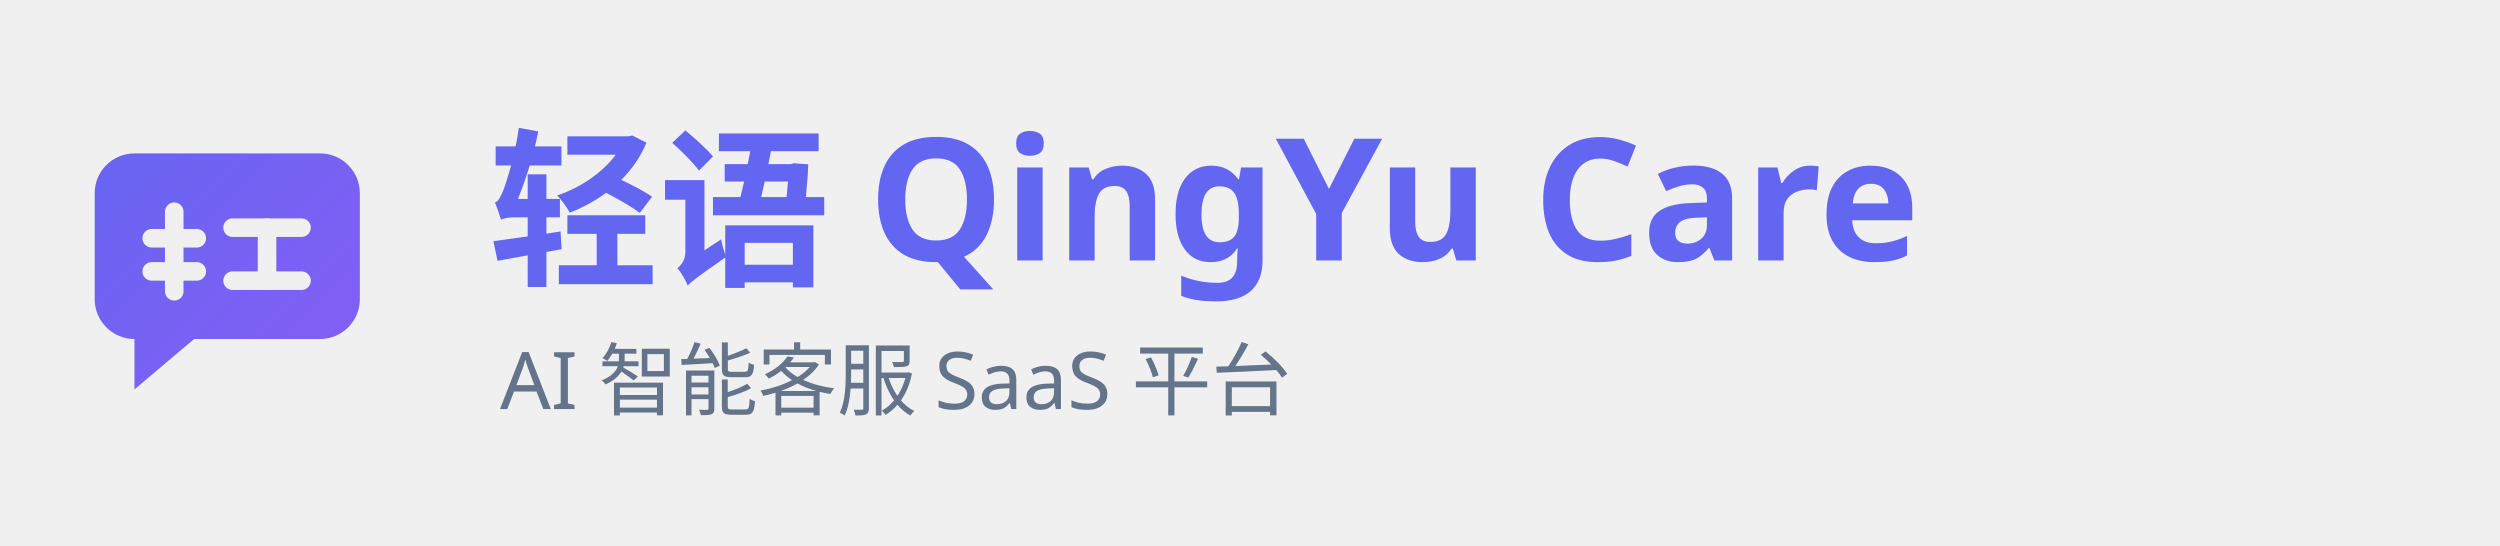
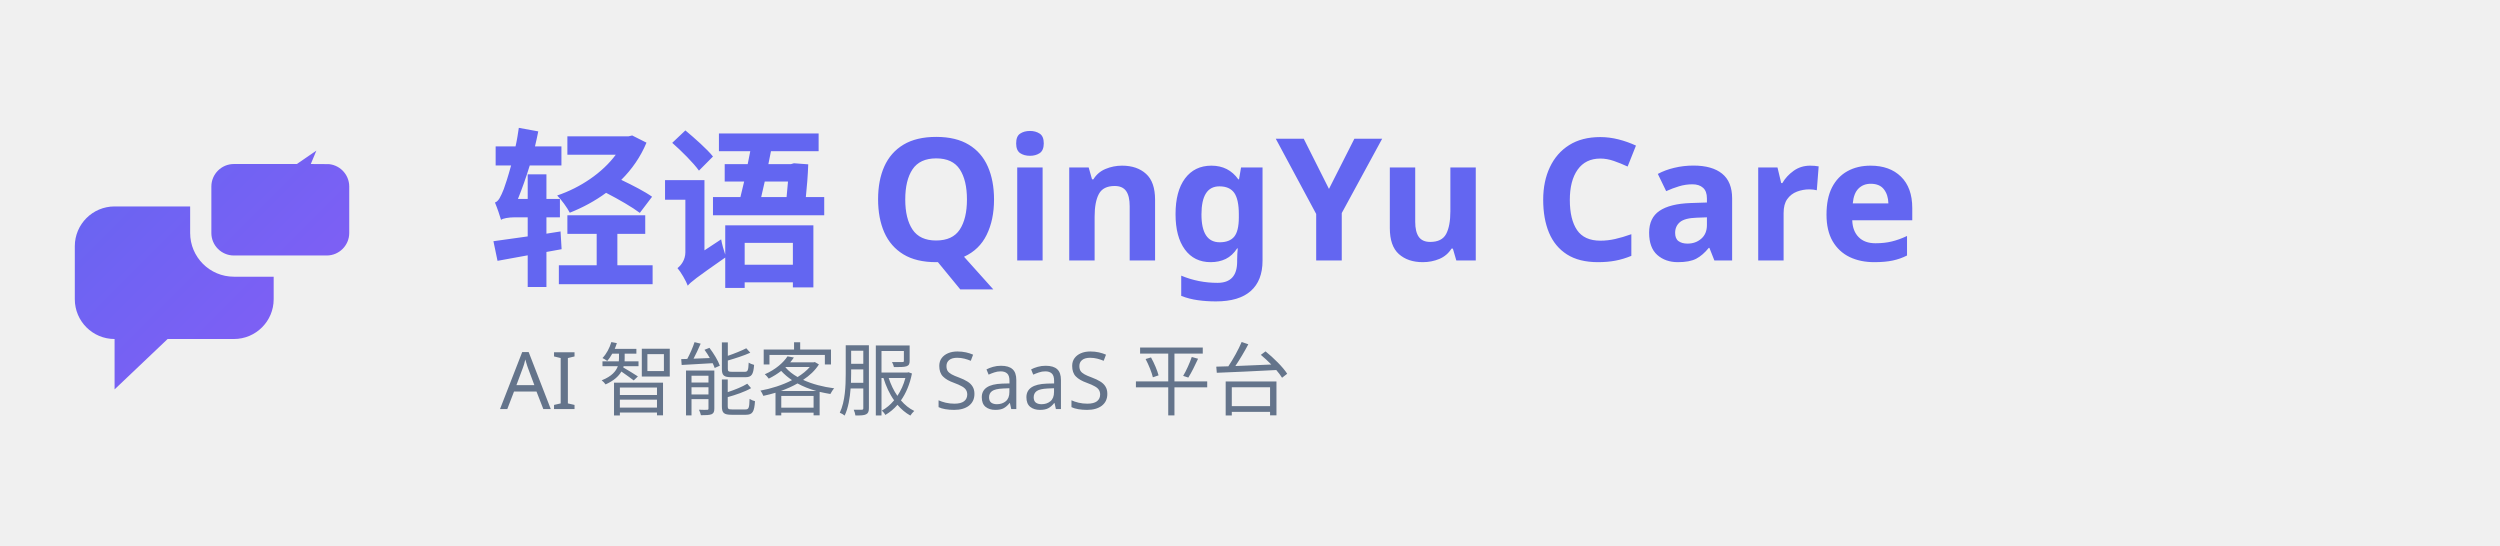
<svg xmlns="http://www.w3.org/2000/svg" viewBox="0 0 440 96" width="440" height="96" role="img" aria-label="轻语 QingYu Care - AI 智能客服 SaaS 平台">
  <defs>
    <linearGradient id="qyLockupGradient" x1="0" y1="0" x2="1" y2="1">
      <stop offset="0" stop-color="#6366f1" />
      <stop offset="1" stop-color="#8b5cf6" />
    </linearGradient>
    <mask id="qyLockupMask">
-       <path d="M5 3h14a3 3 0 0 1 3 3v8a3 3 0 0 1-3 3H9.5L5 20.8V17a3 3 0 0 1-3-3V6a3 3 0 0 1 3-3z" fill="#fff" />
-       <g stroke="#000" stroke-width="1.4" stroke-linecap="round">
-         <path d="M8 7.4V13.4" />
-         <path d="M6.3 9.4H9.7" />
-         <path d="M6.3 11.9H9.7" />
-         <path d="M12.4 8.6H17.6" />
-         <path d="M15 8.6V12.6" />
-         <path d="M12.4 12.6H17.6" />
-       </g>
+       <path d="M4.5 7h8a3 3 0 0 1 3 3v4a3 3 0 0 1-3 3H7.5L3.5 20.8V17a3 3 0 0 1-3-3v-4a3 3 0 0 1 3-3z" fill="#fff" />
+       <path d="M12.5 3h4.5L20.5 0.6L19.5 3a2.5 2.5 0 0 1 2.5 2.5v3.5a2.5 2.5 0 0 1-2.5 2.5H12.5a2.5 2.5 0 0 1-2.5-2.5V5.5a2.5 2.5 0 0 1 2.5-2.5z" fill="#fff" />
+       <path d="M12.5 3h4.5L20.5 0.6L19.5 3a2.5 2.5 0 0 1 2.5 2.5v3.5a2.5 2.5 0 0 1-2.5 2.5H12.5a2.5 2.5 0 0 1-2.5-2.5V5.5a2.5 2.5 0 0 1 2.5-2.5z" fill="none" stroke="#000" stroke-width="1.6" />
    </mask>
  </defs>
  <g transform="translate(12 20) scale(2.3333)">
    <rect width="24" height="24" fill="url(#qyLockupGradient)" mask="url(#qyLockupMask)" />
  </g>
  <g font-family="&quot;PingFang SC&quot;,&quot;Hiragino Sans GB&quot;,&quot;Microsoft YaHei&quot;,&quot;Noto Sans SC&quot;,&quot;Source Han Sans SC&quot;,sans-serif">
    <text x="86" y="48" font-size="30" font-weight="700" fill="#6366f1">轻语 QingYu Care</text>
    <text x="88" y="72" font-size="14" fill="#64748b">AI 智能客服 SaaS 平台</text>
  </g>
</svg>
